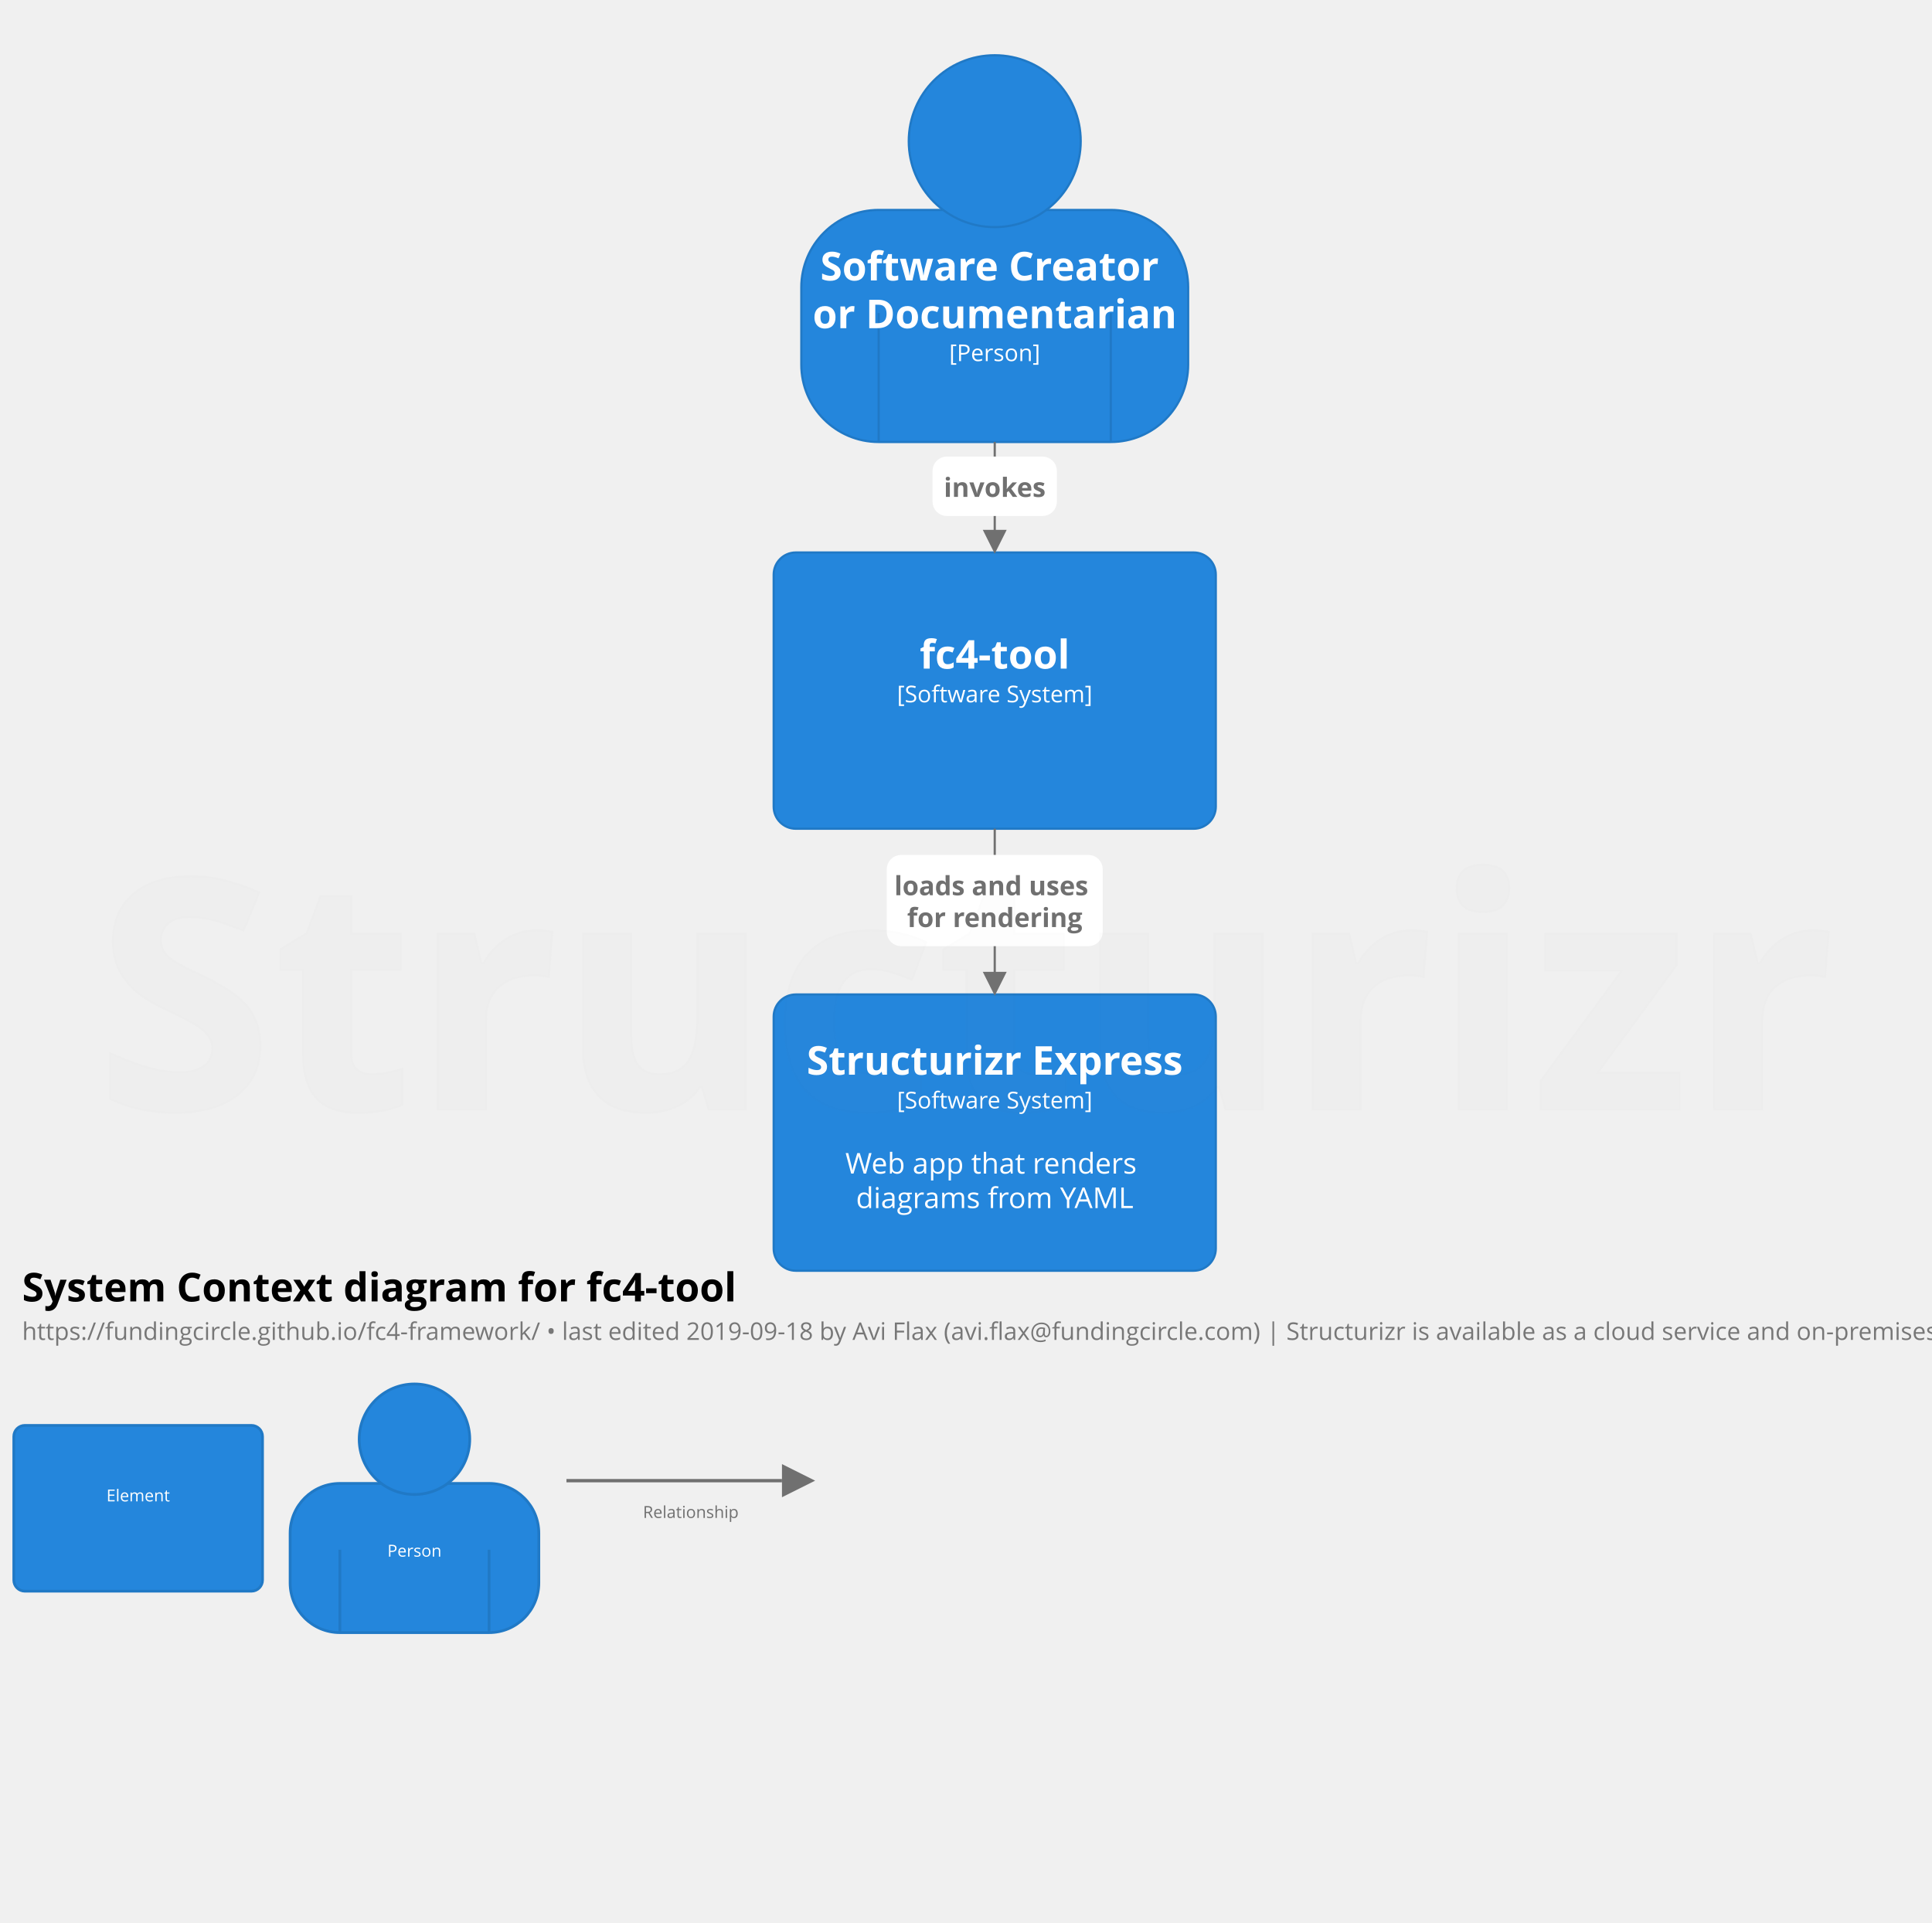
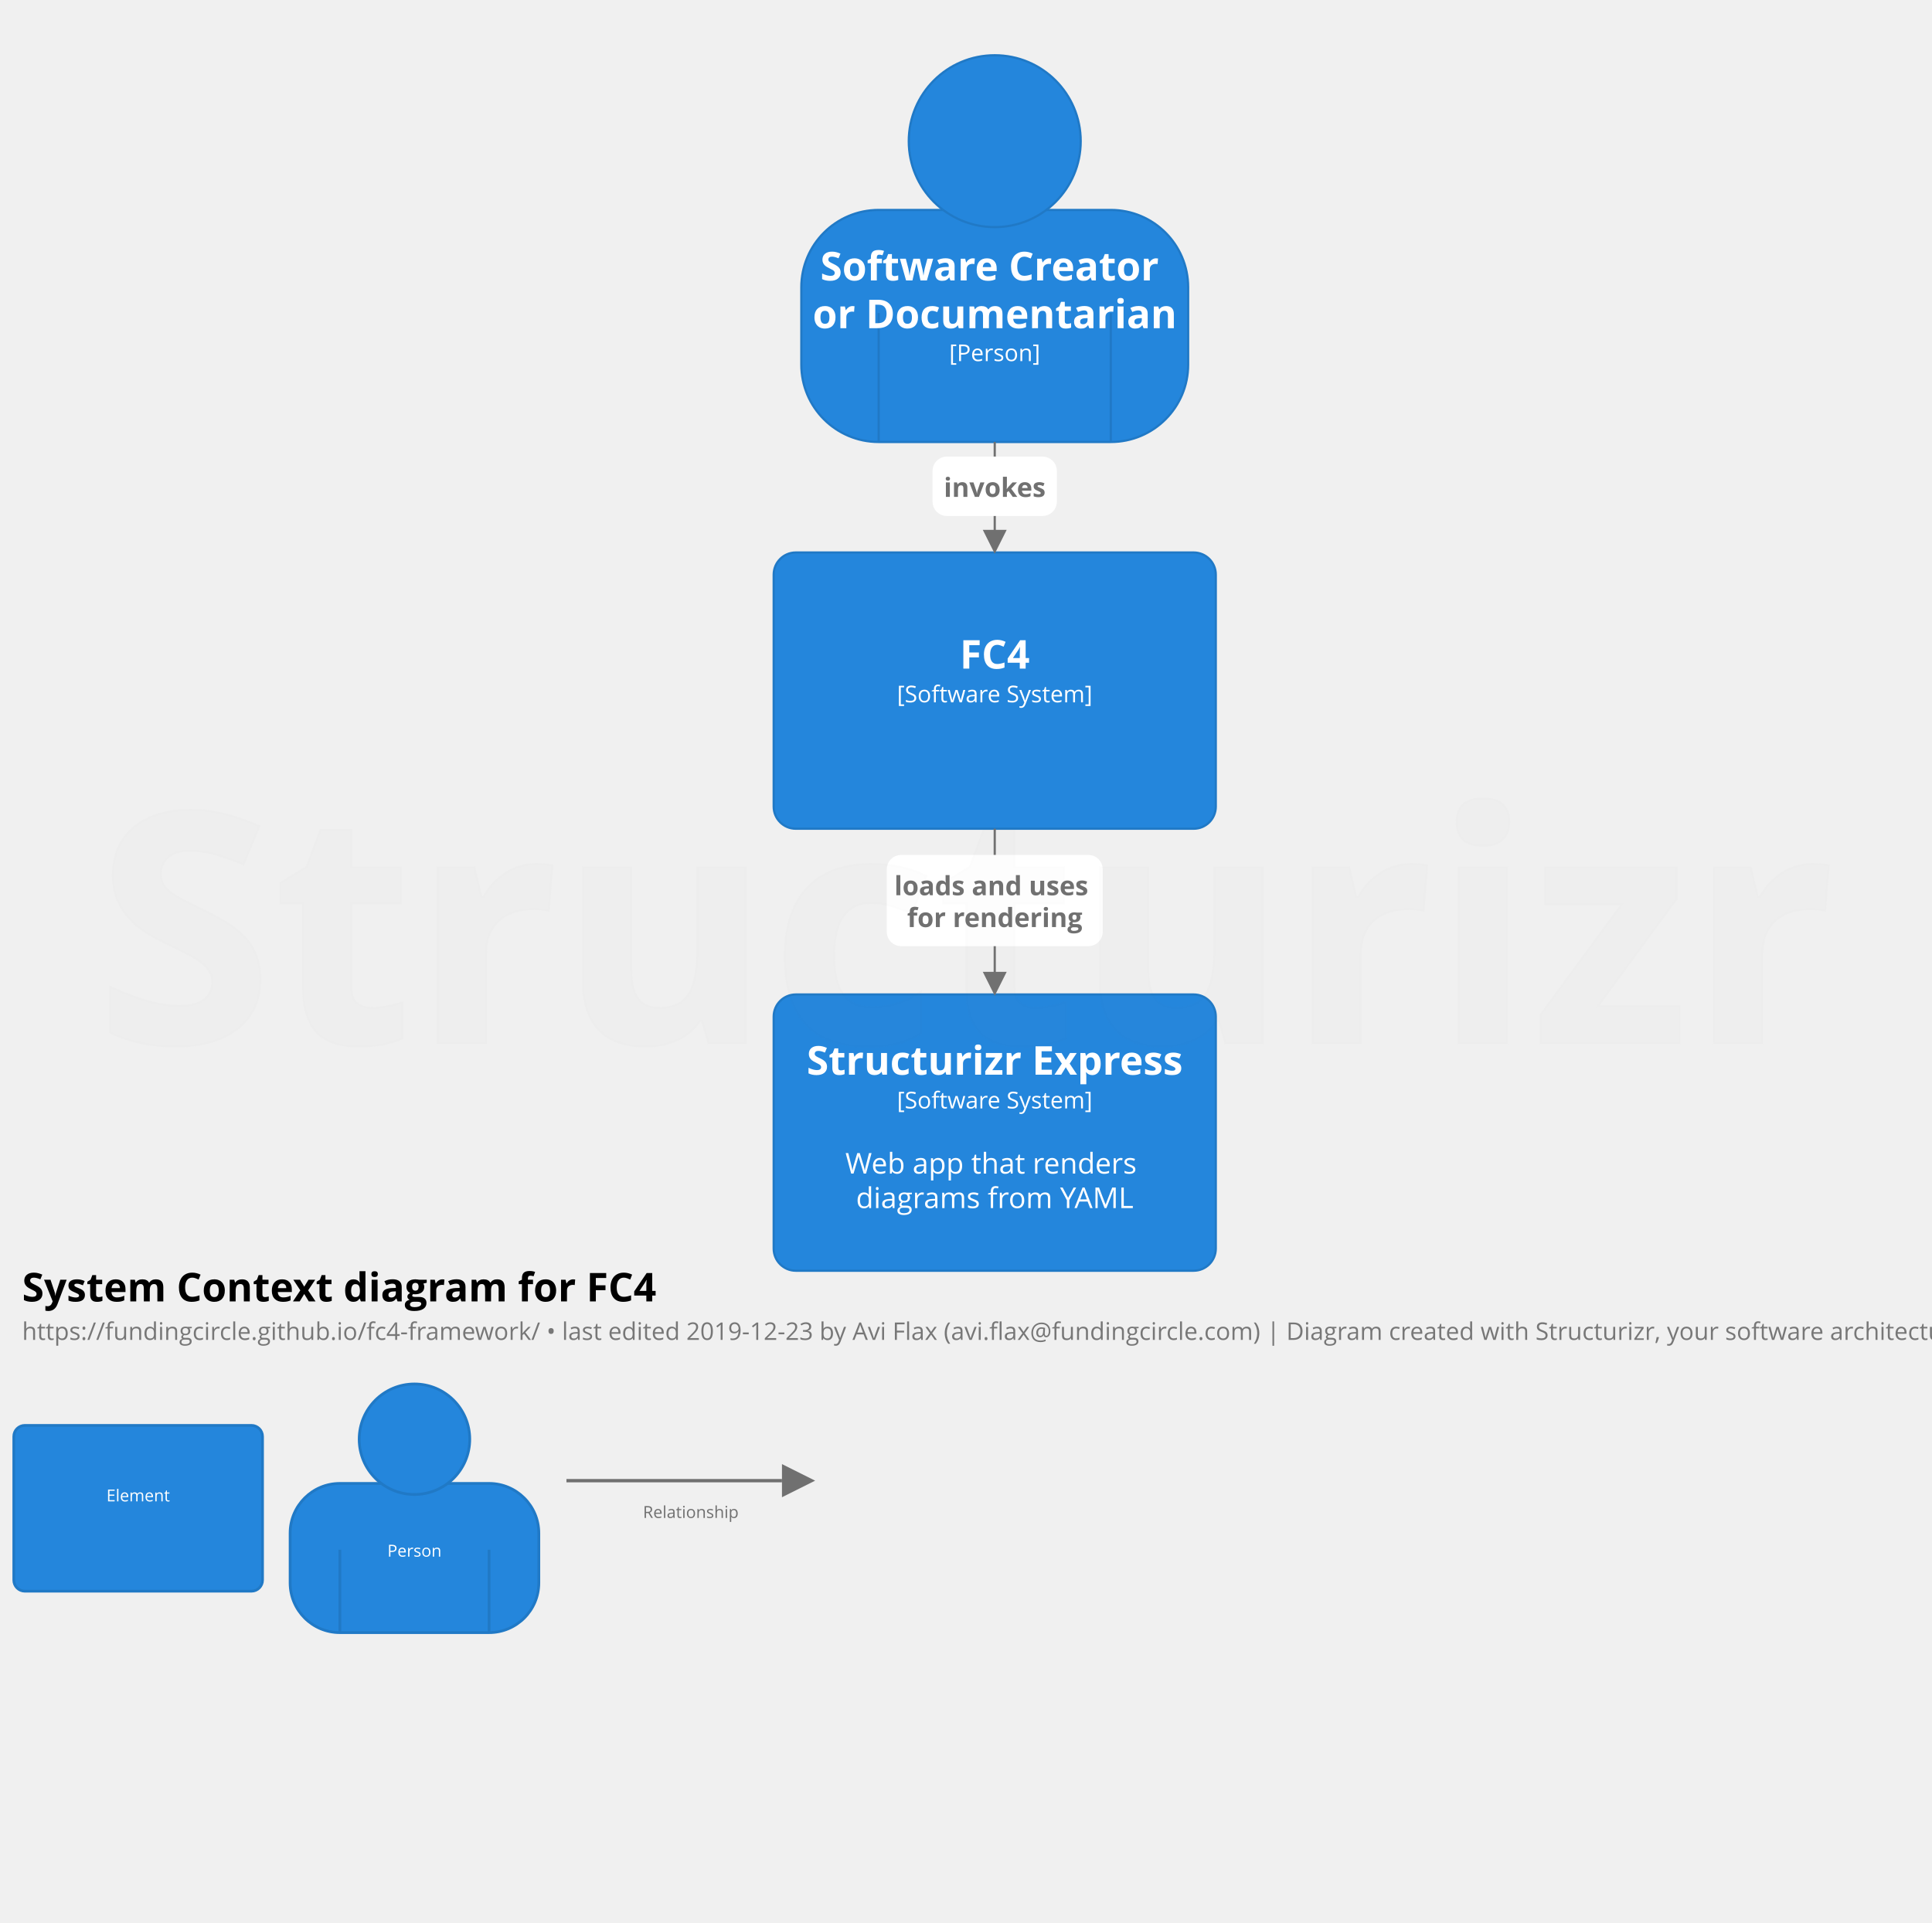
<svg xmlns="http://www.w3.org/2000/svg" version="1.1" viewBox="0 0 1748 1740">
  <g>
    <g id="v-3" class="joint-viewport" transform="matrix(1,0,0,1,0,0)">
-       <g id="j_14" model-id="b6b60b7d-1d4a-40d0-bb11-bf0d63ca4f83" class="joint-theme-default joint-cell joint-type-structurizr joint-type-structurizr-diagrammetadata joint-element" data-type="structurizr.diagramMetadata" transform="translate(20,1224)">
+       <g id="j_14" model-id="542959ab-4fa2-4308-a56c-4819cfad23bb" class="joint-theme-default joint-cell joint-type-structurizr joint-type-structurizr-diagrammetadata joint-element" data-type="structurizr.diagramMetadata" transform="translate(20,1224)">
        <g id="v-131">
          <text class="structurizrDiagramMetadata structurizrMetadata" id="v-132" font-weight="normal" font-size="22px" text-anchor="start" fill="#777777" pointer-events="none" font-family="Open Sans" />
        </g>
      </g>
-       <g id="j_13" model-id="21e303b5-0479-4dbc-b596-e0f077022513" class="joint-theme-default joint-cell joint-type-structurizr joint-type-structurizr-diagramdescription joint-element" data-type="structurizr.diagramDescription" transform="translate(20,1195)">
+       <g id="j_13" model-id="bec20f60-b4d1-4969-84a7-7097df107377" class="joint-theme-default joint-cell joint-type-structurizr joint-type-structurizr-diagramdescription joint-element" data-type="structurizr.diagramDescription" transform="translate(20,1195)">
        <g id="v-127">
          <text y="0.8em" text-anchor="start" transform="matrix(1,0,0,1,0,0)" font-size="22px" font-weight="normal" fill="#777777" id="v-128" class="structurizrDiagramDescription structurizrMetadata" pointer-events="none" font-family="Open Sans">
-             <tspan id="v-129" class="v-line" dy="0em" x="0">https://fundingcircle.github.io/fc4-framework/ • last edited 2019-09-18 by Avi Flax (avi.flax@fundingcircle.com) | Structurizr is available as a cloud service and on-premises installation - structurizr.com</tspan>
+             <tspan id="v-129" class="v-line" dy="0em" x="0">https://fundingcircle.github.io/fc4-framework/ • last edited 2019-12-23 by Avi Flax (avi.flax@fundingcircle.com) | Diagram created with Structurizr, your software architecture documentation hub - structurizr.com</tspan>
          </text>
        </g>
      </g>
-       <g id="j_12" model-id="214b32b4-7551-4d48-98c9-da8cfa1306a2" class="joint-theme-default joint-cell joint-type-structurizr joint-type-structurizr-diagramtitle joint-element" data-type="structurizr.diagramTitle" transform="translate(20,1149)">
+       <g id="j_12" model-id="6093ceb5-d028-40e1-8b01-124f763b2d02" class="joint-theme-default joint-cell joint-type-structurizr joint-type-structurizr-diagramtitle joint-element" data-type="structurizr.diagramTitle" transform="translate(20,1149)">
        <g id="v-123">
          <text y="0.8em" text-anchor="start" transform="matrix(1,0,0,1,0,0)" font-size="36px" font-weight="bold" fill="#000000" id="v-124" class="structurizrDiagramTitle structurizrMetadata" pointer-events="none" font-family="Open Sans">
-             <tspan id="v-125" class="v-line" dy="0em" x="0">System Context diagram for fc4-tool</tspan>
+             <tspan id="v-125" class="v-line" dy="0em" x="0">System Context diagram for FC4</tspan>
          </text>
        </g>
      </g>
-       <g id="j_6" model-id="62ecd54a-8f4b-4e81-ad31-6a7bdea2c2ef" class="joint-theme-default joint-cell joint-type-structurizr joint-type-structurizr-person joint-element" data-type="structurizr.person" transform="translate(725,50)" style="cursor: move !important">
-         <g class="structurizrElement" id="v-37">
+       <g id="j_6" model-id="dc3be079-a89e-40e1-9e0a-4d6fbdbaae29" class="joint-theme-default joint-cell joint-type-structurizr joint-type-structurizr-person joint-element" data-type="structurizr.person" transform="translate(725,50)" style="cursor: move !important">
+         <g class="structurizrElement" id="v-37" style="opacity: 1;">
          <rect y="140" rx="70" stroke="#2079c6" fill="#2486dc" width="350" stroke-width="2" id="v-39" class="structurizrPersonBody structurizrHighlightableElement" x="0" pointer-events="visiblePainted" height="210" />
          <circle r="77.778" stroke="#2079c6" fill="#2486dc" stroke-width="2" cx="175" id="v-38" class="structurizrPersonHead structurizrHighlightableElement" cy="77.778" pointer-events="visiblePainted" />
          <line class="structurizrPersonRightArm" x1="70" y1="233.333" x2="70" y2="350" style="stroke-width:2px" id="v-45" stroke="#2079c6" />
          <line class="structurizrPersonLeftArm" x1="280" y1="233.333" x2="280" y2="350" style="stroke-width:2px" id="v-46" stroke="#2079c6" />
          <text y="0.8em" text-anchor="middle" transform="matrix(1,0,0,1,175,175)" font-size="36px" font-weight="bold" fill="#ffffff" id="v-40" class="structurizrName" pointer-events="visible" font-family="Open Sans">
            <tspan id="v-47" class="v-line" dy="0em" x="0">Software Creator</tspan>
            <tspan id="v-48" class="v-line" dy="1.2em" x="0">or Documentarian</tspan>
          </text>
          <text class="structurizrMetaData" id="v-41" font-size="21px" y="0.8em" text-anchor="middle" font-family="Open Sans" fill="#ffffff" transform="matrix(1,0,0,1,175,260)">
            <tspan id="v-49" class="v-line" dy="0em" x="0">[Person]</tspan>
          </text>
          <text y="0.8em" text-anchor="middle" transform="matrix(1,0,0,1,175,315)" font-size="26px" fill="#ffffff" id="v-42" class="structurizrDescription" display="none" font-family="Open Sans">
            <tspan id="v-50" class="v-line v-empty-line" dy="0em" x="0" style="fill-opacity: 0; stroke-opacity: 0;">-</tspan>
          </text>
          <text text-anchor="middle" transform="matrix(1,0,0,1,175,324.8)" font-size="26" font-weight="bold" fill="#5ba4e5" id="v-43" class="structurizrNavigation" display="none" font-family="Open Sans" />
          <image class="structurizrIcon" id="v-44" />
        </g>
      </g>
-       <g id="j_7" model-id="95425487-5c1e-4f97-8961-2da285c5f3e6" class="joint-theme-default joint-cell joint-type-structurizr joint-type-structurizr-box joint-element" data-type="structurizr.box" transform="translate(700,900)" style="cursor: move !important">
-         <g class="structurizrElement" id="v-56">
-           <rect rx="20" stroke="#2079c6" fill="#2486dc" width="400" stroke-width="2" id="v-57" class="structurizrBox structurizrHighlightableElement" pointer-events="visiblePainted" ry="20" height="250" />
-           <text y="0.8em" text-anchor="middle" transform="matrix(1,0,0,1,200,43.8)" font-size="36" font-weight="bold" fill="#ffffff" id="v-58" class="structurizrName" pointer-events="visible" font-family="Open Sans">
-             <tspan id="v-63" class="v-line" dy="0em" x="0">Structurizr Express</tspan>
+       <g id="j_7" model-id="a0c8dd58-629d-4fed-b472-b351da4d9679" class="joint-theme-default joint-cell joint-type-structurizr joint-type-structurizr-box joint-element" data-type="structurizr.box" transform="translate(700,500)" style="cursor: move !important">
+         <g class="structurizrElement" id="v-52" style="opacity: 1;">
+           <rect rx="20" stroke="#2079c6" fill="#2486dc" width="400" stroke-width="2" id="v-53" class="structurizrBox structurizrHighlightableElement" pointer-events="visiblePainted" ry="20" height="250" />
+           <text y="0.8em" text-anchor="middle" transform="matrix(1,0,0,1,200,76.3)" font-size="36" font-weight="bold" fill="#ffffff" id="v-54" class="structurizrName" pointer-events="visible" font-family="Open Sans">
+             <tspan id="v-59" class="v-line" dy="0em" x="0">FC4</tspan>
          </text>
-           <text class="structurizrMetaData" id="v-59" font-size="21" y="0.8em" text-anchor="middle" font-family="Open Sans" fill="#ffffff" transform="matrix(1,0,0,1,200,86.3)">
-             <tspan id="v-64" class="v-line" dy="0em" x="0">[Software System]</tspan>
+           <text class="structurizrMetaData" id="v-55" font-size="21" y="0.8em" text-anchor="middle" font-family="Open Sans" fill="#ffffff" transform="matrix(1,0,0,1,200,118.8)">
+             <tspan id="v-60" class="v-line" dy="0em" x="0">[Software System]</tspan>
          </text>
-           <text class="structurizrDescription" id="v-60" font-size="26" y="0.8em" text-anchor="middle" font-family="Open Sans" fill="#ffffff" transform="matrix(1,0,0,1,200,141.3)">
-             <tspan id="v-65" class="v-line" dy="0em" x="0">Web app that renders</tspan>
-             <tspan id="v-66" class="v-line" dy="1.2em" x="0">diagrams from YAML</tspan>
+           <text y="0.8em" text-anchor="middle" transform="matrix(1,0,0,1,200,173.8)" font-size="26" fill="#ffffff" id="v-56" class="structurizrDescription" display="none" font-family="Open Sans">
+             <tspan id="v-61" class="v-line v-empty-line" dy="0em" x="0" style="fill-opacity: 0; stroke-opacity: 0;">-</tspan>
          </text>
-           <text text-anchor="middle" transform="matrix(1,0,0,1,200,225)" font-size="26" font-weight="bold" fill="#5ba4e5" id="v-61" class="structurizrNavigation" display="none" font-family="Open Sans" />
-           <image class="structurizrIcon" id="v-62" />
+           <text text-anchor="middle" transform="matrix(1,0,0,1,200,225)" font-size="26" font-weight="bold" fill="#5ba4e5" id="v-57" class="structurizrNavigation" display="none" font-family="Open Sans" />
+           <image class="structurizrIcon" id="v-58" />
        </g>
      </g>
-       <g id="j_8" model-id="1b4c4ba7-990d-4e68-9f94-3c04b501d782" class="joint-theme-default joint-cell joint-type-structurizr joint-type-structurizr-box joint-element" data-type="structurizr.box" transform="translate(700,500)" style="cursor: move !important">
-         <g class="structurizrElement" id="v-68">
-           <rect rx="20" stroke="#2079c6" fill="#2486dc" width="400" stroke-width="2" id="v-69" class="structurizrBox structurizrHighlightableElement" pointer-events="visiblePainted" ry="20" height="250" />
-           <text y="0.8em" text-anchor="middle" transform="matrix(1,0,0,1,200,76.3)" font-size="36" font-weight="bold" fill="#ffffff" id="v-70" class="structurizrName" pointer-events="visible" font-family="Open Sans">
-             <tspan id="v-75" class="v-line" dy="0em" x="0">fc4-tool</tspan>
+       <g id="j_8" model-id="960e7d2a-8a69-4f72-b163-eeee4d7b3c70" class="joint-theme-default joint-cell joint-type-structurizr joint-type-structurizr-box joint-element" data-type="structurizr.box" transform="translate(700,900)" style="cursor: move !important">
+         <g class="structurizrElement" id="v-67" style="opacity: 1;">
+           <rect rx="20" stroke="#2079c6" fill="#2486dc" width="400" stroke-width="2" id="v-68" class="structurizrBox structurizrHighlightableElement" pointer-events="visiblePainted" ry="20" height="250" />
+           <text y="0.8em" text-anchor="middle" transform="matrix(1,0,0,1,200,43.8)" font-size="36" font-weight="bold" fill="#ffffff" id="v-69" class="structurizrName" pointer-events="visible" font-family="Open Sans">
+             <tspan id="v-74" class="v-line" dy="0em" x="0">Structurizr Express</tspan>
          </text>
-           <text class="structurizrMetaData" id="v-71" font-size="21" y="0.8em" text-anchor="middle" font-family="Open Sans" fill="#ffffff" transform="matrix(1,0,0,1,200,118.8)">
-             <tspan id="v-76" class="v-line" dy="0em" x="0">[Software System]</tspan>
+           <text class="structurizrMetaData" id="v-70" font-size="21" y="0.8em" text-anchor="middle" font-family="Open Sans" fill="#ffffff" transform="matrix(1,0,0,1,200,86.3)">
+             <tspan id="v-75" class="v-line" dy="0em" x="0">[Software System]</tspan>
          </text>
-           <text y="0.8em" text-anchor="middle" transform="matrix(1,0,0,1,200,173.8)" font-size="26" fill="#ffffff" id="v-72" class="structurizrDescription" display="none" font-family="Open Sans">
-             <tspan id="v-77" class="v-line v-empty-line" dy="0em" x="0" style="fill-opacity: 0; stroke-opacity: 0;">-</tspan>
+           <text class="structurizrDescription" id="v-71" font-size="26" y="0.8em" text-anchor="middle" font-family="Open Sans" fill="#ffffff" transform="matrix(1,0,0,1,200,141.3)">
+             <tspan id="v-76" class="v-line" dy="0em" x="0">Web app that renders</tspan>
+             <tspan id="v-77" class="v-line" dy="1.2em" x="0">diagrams from YAML</tspan>
          </text>
-           <text text-anchor="middle" transform="matrix(1,0,0,1,200,225)" font-size="26" font-weight="bold" fill="#5ba4e5" id="v-73" class="structurizrNavigation" display="none" font-family="Open Sans" />
-           <image class="structurizrIcon" id="v-74" />
+           <text text-anchor="middle" transform="matrix(1,0,0,1,200,225)" font-size="26" font-weight="bold" fill="#5ba4e5" id="v-72" class="structurizrNavigation" display="none" font-family="Open Sans" />
+           <image class="structurizrIcon" id="v-73" />
        </g>
      </g>
-       <g id="j_9" model-id="4e99a364-6f8d-43d2-b8b2-dc2bc5252c0d" class="joint-theme-default joint-cell joint-type-structurizr joint-type-structurizr-relationship joint-link" data-type="structurizr.relationship">
-         <path class="connection" stroke="#707070" id="v-91" stroke-width="2" fill="none" d="M 900 400 900 480" />
-         <path class="marker-source" fill="black" stroke="black" transform="translate(900,400) scale(1,1) rotate(-270)" />
-         <path class="marker-target" fill="#707070" stroke="#707070" id="v-93" d="M 20 0 L 0 10 L 20 20 z" transform="translate(890,500) scale(1,1) rotate(-90)" />
-         <path class="connection-wrap" id="v-92" fill="none" d="M 900 400 900 480" />
+       <g id="j_9" model-id="aa3bab57-02ea-42c0-a87d-e88433e95709" class="joint-theme-default joint-cell joint-type-structurizr joint-type-structurizr-relationship joint-link" data-type="structurizr.relationship">
+         <path class="connection" stroke="#707070" id="v-94" stroke-width="2" fill="none" d="M 900 750 900 880" style="opacity: 1;" />
+         <path class="marker-source" fill="black" stroke="black" transform="translate(900,750) scale(1,1) rotate(-270)" />
+         <path class="marker-target" fill="#707070" stroke="#707070" id="v-96" d="M 20 0 L 0 10 L 20 20 z" transform="translate(890,900) scale(1,1) rotate(-90)" style="opacity: 1;" />
+         <path class="connection-wrap highlightedLink" id="v-95" fill="none" d="M 900 750 900 880" />
        <g class="labels">
-           <g class="label" id="v-83" label-idx="0" transform="translate(900, 440)">
-             <rect rx="3" stroke="#ffffff" transform="matrix(1,0,0,1,-46.3,-16.8)" fill="#ffffff" width="92.531" stroke-width="20px" id="v-85" pointer-events="none" ry="3" height="33.781" />
-             <text y="0.8em" text-anchor="middle" transform="matrix(1,0,0,1,0,-9.5)" font-size="24px" font-weight="bold" fill="#707070" id="v-84" pointer-events="none" font-family="Open Sans">
-               <tspan id="v-86" class="v-line" dy="0em" x="0">invokes</tspan>
+           <g class="label" id="v-85" label-idx="0" transform="translate(900, 815)" style="opacity: 1;">
+             <rect rx="3" stroke="#ffffff" transform="matrix(1,0,0,1,-87.7,-31.3)" fill="#ffffff" width="175.406" stroke-width="20px" id="v-87" pointer-events="none" ry="3" height="62.594" />
+             <text y="0.8em" text-anchor="middle" transform="matrix(1,0,0,1,0,-24)" font-size="24px" font-weight="bold" fill="#707070" id="v-86" pointer-events="none" font-family="Open Sans">
+               <tspan id="v-88" class="v-line" dy="0em" x="0">loads and uses</tspan>
+               <tspan id="v-89" class="v-line" dy="1.2em" x="0">for rendering</tspan>
            </text>
          </g>
-           <g class="label" id="v-87" label-idx="1" transform="translate(900, 471.2)">
-             <rect id="v-89" fill="#ffffff" rx="3" ry="3" pointer-events="none" width="0" height="0" transform="matrix(1,0,0,1,0,0)" />
-             <text y="0.8em" text-anchor="middle" transform="matrix(1,0,0,1,0,0)" font-size="19px" font-weight="normal" fill="#707070" id="v-88" display="none" pointer-events="none" font-family="Open Sans">
-               <tspan id="v-90" class="v-line v-empty-line" dy="0em" x="0" style="fill-opacity: 0; stroke-opacity: 0;">-</tspan>
+           <g class="label" id="v-90" label-idx="1" transform="translate(900, 858.2)" style="opacity: 1;">
+             <rect id="v-92" fill="#ffffff" rx="3" ry="3" pointer-events="none" width="0" height="0" transform="matrix(1,0,0,1,0,0)" />
+             <text y="0.8em" text-anchor="middle" transform="matrix(1,0,0,1,0,0)" font-size="19px" font-weight="normal" fill="#707070" id="v-91" display="none" pointer-events="none" font-family="Open Sans">
+               <tspan id="v-93" class="v-line v-empty-line" dy="0em" x="0" style="fill-opacity: 0; stroke-opacity: 0;">-</tspan>
            </text>
          </g>
        </g>
        <g class="marker-vertices" display="none" />
-         <g class="marker-arrowheads" id="v-95" display="none">
-           <g class="marker-arrowhead-group marker-arrowhead-group-source" id="v-80">
+         <g class="marker-arrowheads" id="v-98" display="none">
+           <g class="marker-arrowhead-group marker-arrowhead-group-source" id="v-82">
            <path class="marker-arrowhead" end="source" d="M 26 0 L 0 13 L 26 26 z" />
          </g>
-           <g class="marker-arrowhead-group marker-arrowhead-group-target" id="v-81">
+           <g class="marker-arrowhead-group marker-arrowhead-group-target" id="v-83">
            <path class="marker-arrowhead" end="target" d="M 26 0 L 0 13 L 26 26 z" />
          </g>
        </g>
-         <g class="link-tools" id="v-94" display="none">
-           <g class="link-tool" id="v-79" transform="translate(900, 420) scale(.5)">
+         <g class="link-tools" id="v-97" display="none">
+           <g class="link-tool" id="v-81" transform="translate(900, 790) ">
            <g class="tool-remove" event="remove">
              <circle r="11" />
              <path transform="scale(.8) translate(-16, -16)" d="M24.778,21.419 19.276,15.917 24.777,10.415 21.949,7.585 16.447,13.087 10.945,7.585 8.117,10.415 13.618,15.917 8.116,21.419 10.946,24.248 16.447,18.746 21.948,24.248z" />
            </g>
            <g class="tool-options" event="link:options">
              <circle r="11" transform="translate(25)" />
              <path fill="white" transform="scale(.55) translate(29, -16)" d="M31.229,17.736c0.064-0.571,0.104-1.148,0.104-1.736s-0.04-1.166-0.104-1.737l-4.377-1.557c-0.218-0.716-0.504-1.401-0.851-2.05l1.993-4.192c-0.725-0.91-1.549-1.734-2.458-2.459l-4.193,1.994c-0.647-0.347-1.334-0.632-2.049-0.849l-1.558-4.378C17.165,0.708,16.588,0.667,16,0.667s-1.166,0.041-1.737,0.105L12.707,5.15c-0.716,0.217-1.401,0.502-2.05,0.849L6.464,4.005C5.554,4.73,4.73,5.554,4.005,6.464l1.994,4.192c-0.347,0.648-0.632,1.334-0.849,2.05l-4.378,1.557C0.708,14.834,0.667,15.412,0.667,16s0.041,1.165,0.105,1.736l4.378,1.558c0.217,0.715,0.502,1.401,0.849,2.049l-1.994,4.193c0.725,0.909,1.549,1.733,2.459,2.458l4.192-1.993c0.648,0.347,1.334,0.633,2.05,0.851l1.557,4.377c0.571,0.064,1.148,0.104,1.737,0.104c0.588,0,1.165-0.04,1.736-0.104l1.558-4.377c0.715-0.218,1.399-0.504,2.049-0.851l4.193,1.993c0.909-0.725,1.733-1.549,2.458-2.458l-1.993-4.193c0.347-0.647,0.633-1.334,0.851-2.049L31.229,17.736zM16,20.871c-2.69,0-4.872-2.182-4.872-4.871c0-2.69,2.182-4.872,4.872-4.872c2.689,0,4.871,2.182,4.871,4.872C20.871,18.689,18.689,20.871,16,20.871z" />
            </g>
          </g>
        </g>
      </g>
-       <g id="j_10" model-id="f56884e5-a79d-4c93-93f1-41b5fe060bc9" class="joint-theme-default joint-cell joint-type-structurizr joint-type-structurizr-relationship joint-link" data-type="structurizr.relationship">
-         <path class="connection" stroke="#707070" id="v-112" stroke-width="2" fill="none" d="M 900 750 900 880" />
-         <path class="marker-source" fill="black" stroke="black" transform="translate(900,750) scale(1,1) rotate(-270)" />
-         <path class="marker-target" fill="#707070" stroke="#707070" id="v-114" d="M 20 0 L 0 10 L 20 20 z" transform="translate(890,900) scale(1,1) rotate(-90)" />
-         <path class="connection-wrap" id="v-113" fill="none" d="M 900 750 900 880" />
+       <g id="j_10" model-id="68e20ee8-f915-48a8-a6a9-ee24ef816156" class="joint-theme-default joint-cell joint-type-structurizr joint-type-structurizr-relationship joint-link" data-type="structurizr.relationship">
+         <path class="connection" stroke="#707070" id="v-112" stroke-width="2" fill="none" d="M 900 400 900 480" style="opacity: 1;" />
+         <path class="marker-source" fill="black" stroke="black" transform="translate(900,400) scale(1,1) rotate(-270)" />
+         <path class="marker-target" fill="#707070" stroke="#707070" id="v-114" d="M 20 0 L 0 10 L 20 20 z" transform="translate(890,500) scale(1,1) rotate(-90)" style="opacity: 1;" />
+         <path class="connection-wrap highlightedLink" id="v-113" fill="none" d="M 900 400 900 480" />
        <g class="labels">
-           <g class="label" id="v-103" label-idx="0" transform="translate(900, 815)">
-             <rect rx="3" stroke="#ffffff" transform="matrix(1,0,0,1,-87.7,-31.3)" fill="#ffffff" width="175.406" stroke-width="20px" id="v-105" pointer-events="none" ry="3" height="62.594" />
-             <text y="0.8em" text-anchor="middle" transform="matrix(1,0,0,1,0,-24)" font-size="24px" font-weight="bold" fill="#707070" id="v-104" pointer-events="none" font-family="Open Sans">
-               <tspan id="v-106" class="v-line" dy="0em" x="0">loads and uses</tspan>
-               <tspan id="v-107" class="v-line" dy="1.2em" x="0">for rendering</tspan>
+           <g class="label" id="v-104" label-idx="0" transform="translate(900, 440)" style="opacity: 1;">
+             <rect rx="3" stroke="#ffffff" transform="matrix(1,0,0,1,-46.3,-16.8)" fill="#ffffff" width="92.531" stroke-width="20px" id="v-106" pointer-events="none" ry="3" height="33.781" />
+             <text y="0.8em" text-anchor="middle" transform="matrix(1,0,0,1,0,-9.5)" font-size="24px" font-weight="bold" fill="#707070" id="v-105" pointer-events="none" font-family="Open Sans">
+               <tspan id="v-107" class="v-line" dy="0em" x="0">invokes</tspan>
            </text>
          </g>
-           <g class="label" id="v-108" label-idx="1" transform="translate(900, 858.2)">
+           <g class="label" id="v-108" label-idx="1" transform="translate(900, 471.2)" style="opacity: 1;">
            <rect id="v-110" fill="#ffffff" rx="3" ry="3" pointer-events="none" width="0" height="0" transform="matrix(1,0,0,1,0,0)" />
            <text y="0.8em" text-anchor="middle" transform="matrix(1,0,0,1,0,0)" font-size="19px" font-weight="normal" fill="#707070" id="v-109" display="none" pointer-events="none" font-family="Open Sans">
              <tspan id="v-111" class="v-line v-empty-line" dy="0em" x="0" style="fill-opacity: 0; stroke-opacity: 0;">-</tspan>
            </text>
          </g>
        </g>
        <g class="marker-vertices" display="none" />
        <g class="marker-arrowheads" id="v-116" display="none">
-           <g class="marker-arrowhead-group marker-arrowhead-group-source" id="v-100">
+           <g class="marker-arrowhead-group marker-arrowhead-group-source" id="v-101">
            <path class="marker-arrowhead" end="source" d="M 26 0 L 0 13 L 26 26 z" />
          </g>
-           <g class="marker-arrowhead-group marker-arrowhead-group-target" id="v-101">
+           <g class="marker-arrowhead-group marker-arrowhead-group-target" id="v-102">
            <path class="marker-arrowhead" end="target" d="M 26 0 L 0 13 L 26 26 z" />
          </g>
        </g>
        <g class="link-tools" id="v-115" display="none">
-           <g class="link-tool" id="v-99" transform="translate(900, 790) ">
+           <g class="link-tool" id="v-100" transform="translate(900, 420) scale(.5)">
            <g class="tool-remove" event="remove">
              <circle r="11" />
              <path transform="scale(.8) translate(-16, -16)" d="M24.778,21.419 19.276,15.917 24.777,10.415 21.949,7.585 16.447,13.087 10.945,7.585 8.117,10.415 13.618,15.917 8.116,21.419 10.946,24.248 16.447,18.746 21.948,24.248z" />
            </g>
            <g class="tool-options" event="link:options">
              <circle r="11" transform="translate(25)" />
              <path fill="white" transform="scale(.55) translate(29, -16)" d="M31.229,17.736c0.064-0.571,0.104-1.148,0.104-1.736s-0.04-1.166-0.104-1.737l-4.377-1.557c-0.218-0.716-0.504-1.401-0.851-2.05l1.993-4.192c-0.725-0.91-1.549-1.734-2.458-2.459l-4.193,1.994c-0.647-0.347-1.334-0.632-2.049-0.849l-1.558-4.378C17.165,0.708,16.588,0.667,16,0.667s-1.166,0.041-1.737,0.105L12.707,5.15c-0.716,0.217-1.401,0.502-2.05,0.849L6.464,4.005C5.554,4.73,4.73,5.554,4.005,6.464l1.994,4.192c-0.347,0.648-0.632,1.334-0.849,2.05l-4.378,1.557C0.708,14.834,0.667,15.412,0.667,16s0.041,1.165,0.105,1.736l4.378,1.558c0.217,0.715,0.502,1.401,0.849,2.049l-1.994,4.193c0.725,0.909,1.549,1.733,2.459,2.458l4.192-1.993c0.648,0.347,1.334,0.633,2.05,0.851l1.557,4.377c0.571,0.064,1.148,0.104,1.737,0.104c0.588,0,1.165-0.04,1.736-0.104l1.558-4.377c0.715-0.218,1.399-0.504,2.049-0.851l4.193,1.993c0.909-0.725,1.733-1.549,2.458-2.458l-1.993-4.193c0.347-0.647,0.633-1.334,0.851-2.049L31.229,17.736zM16,20.871c-2.69,0-4.872-2.182-4.872-4.871c0-2.69,2.182-4.872,4.872-4.872c2.689,0,4.871,2.182,4.871,4.872C20.871,18.689,18.689,20.871,16,20.871z" />
            </g>
          </g>
        </g>
      </g>
-       <g id="j_11" model-id="bca8fbf7-b003-4356-aae8-92176a02a1d0" class="joint-theme-default joint-cell joint-type-structurizr joint-type-structurizr-diagramwatermark joint-element" data-type="structurizr.diagramWatermark" transform="translate(873.5,771)">
+       <g id="j_11" model-id="181c6622-8630-4bb3-a2b6-3c50093a2609" class="joint-theme-default joint-cell joint-type-structurizr joint-type-structurizr-diagramwatermark joint-element" data-type="structurizr.diagramWatermark" transform="translate(873.5,711)">
        <g id="v-118">
          <text y="0.8em" text-anchor="middle" stroke="#777777" transform="matrix(1,0,0,1,0,0)" font-size="291.333px" font-weight="bolder" fill="#999999" stroke-width="2px" opacity="0.02" id="v-119" class="structurizrDiagramWatermark" pointer-events="none" font-family="Open Sans">
            <tspan id="v-121" class="v-line" dy="0em" x="0">Structurizr</tspan>
          </text>
        </g>
      </g>
    </g>
    <defs id="v-4" />
  </g>
  <g transform="translate(0, 1240) scale(0.5, 0.5)">
    <g transform="translate(25,100)">
      <rect y="0" rx="20" stroke="#2079c6" fill="#2486dc" width="450" stroke-width="5" x="0" ry="20" height="300" />
      <text x="225" y="137.5" text-anchor="middle" fill="#ffffff" font-size="30px" font-family="Open Sans">
        <tspan x="225">Element</tspan>
      </text>
    </g>
    <g transform="translate(525,25)">
      <rect x="0" y="180" width="450" height="270" rx="90" fill="#2486dc" stroke-width="5" stroke="#2079c6" />
      <circle cx="225" cy="100" r="100" fill="#2486dc" stroke-width="5" stroke="#2079c6" />
      <line x1="90" y1="300" x2="90" y2="450" stroke-width="5" stroke="#2079c6" />
      <line x1="360" y1="300" x2="360" y2="450" stroke-width="5" stroke="#2079c6" />
      <text x="225" y="312.5" text-anchor="middle" fill="#ffffff" font-size="30px" font-family="Open Sans">
        <tspan x="225">Person</tspan>
      </text>
    </g>
    <g transform="translate(1025,170)">
      <path d="M390,0 L390,60 L450,30 L 390,0" style="fill:#707070" stroke-dasharray="" />
      <path d="M0,30 L390,30" style="stroke:#707070; stroke-width: 6; fill: none;" />
      <text x="225" y="97.5" text-anchor="middle" fill="#707070" font-size="30px" font-family="Open Sans">
        <tspan x="225">Relationship</tspan>
      </text>
    </g>
  </g>
</svg>
